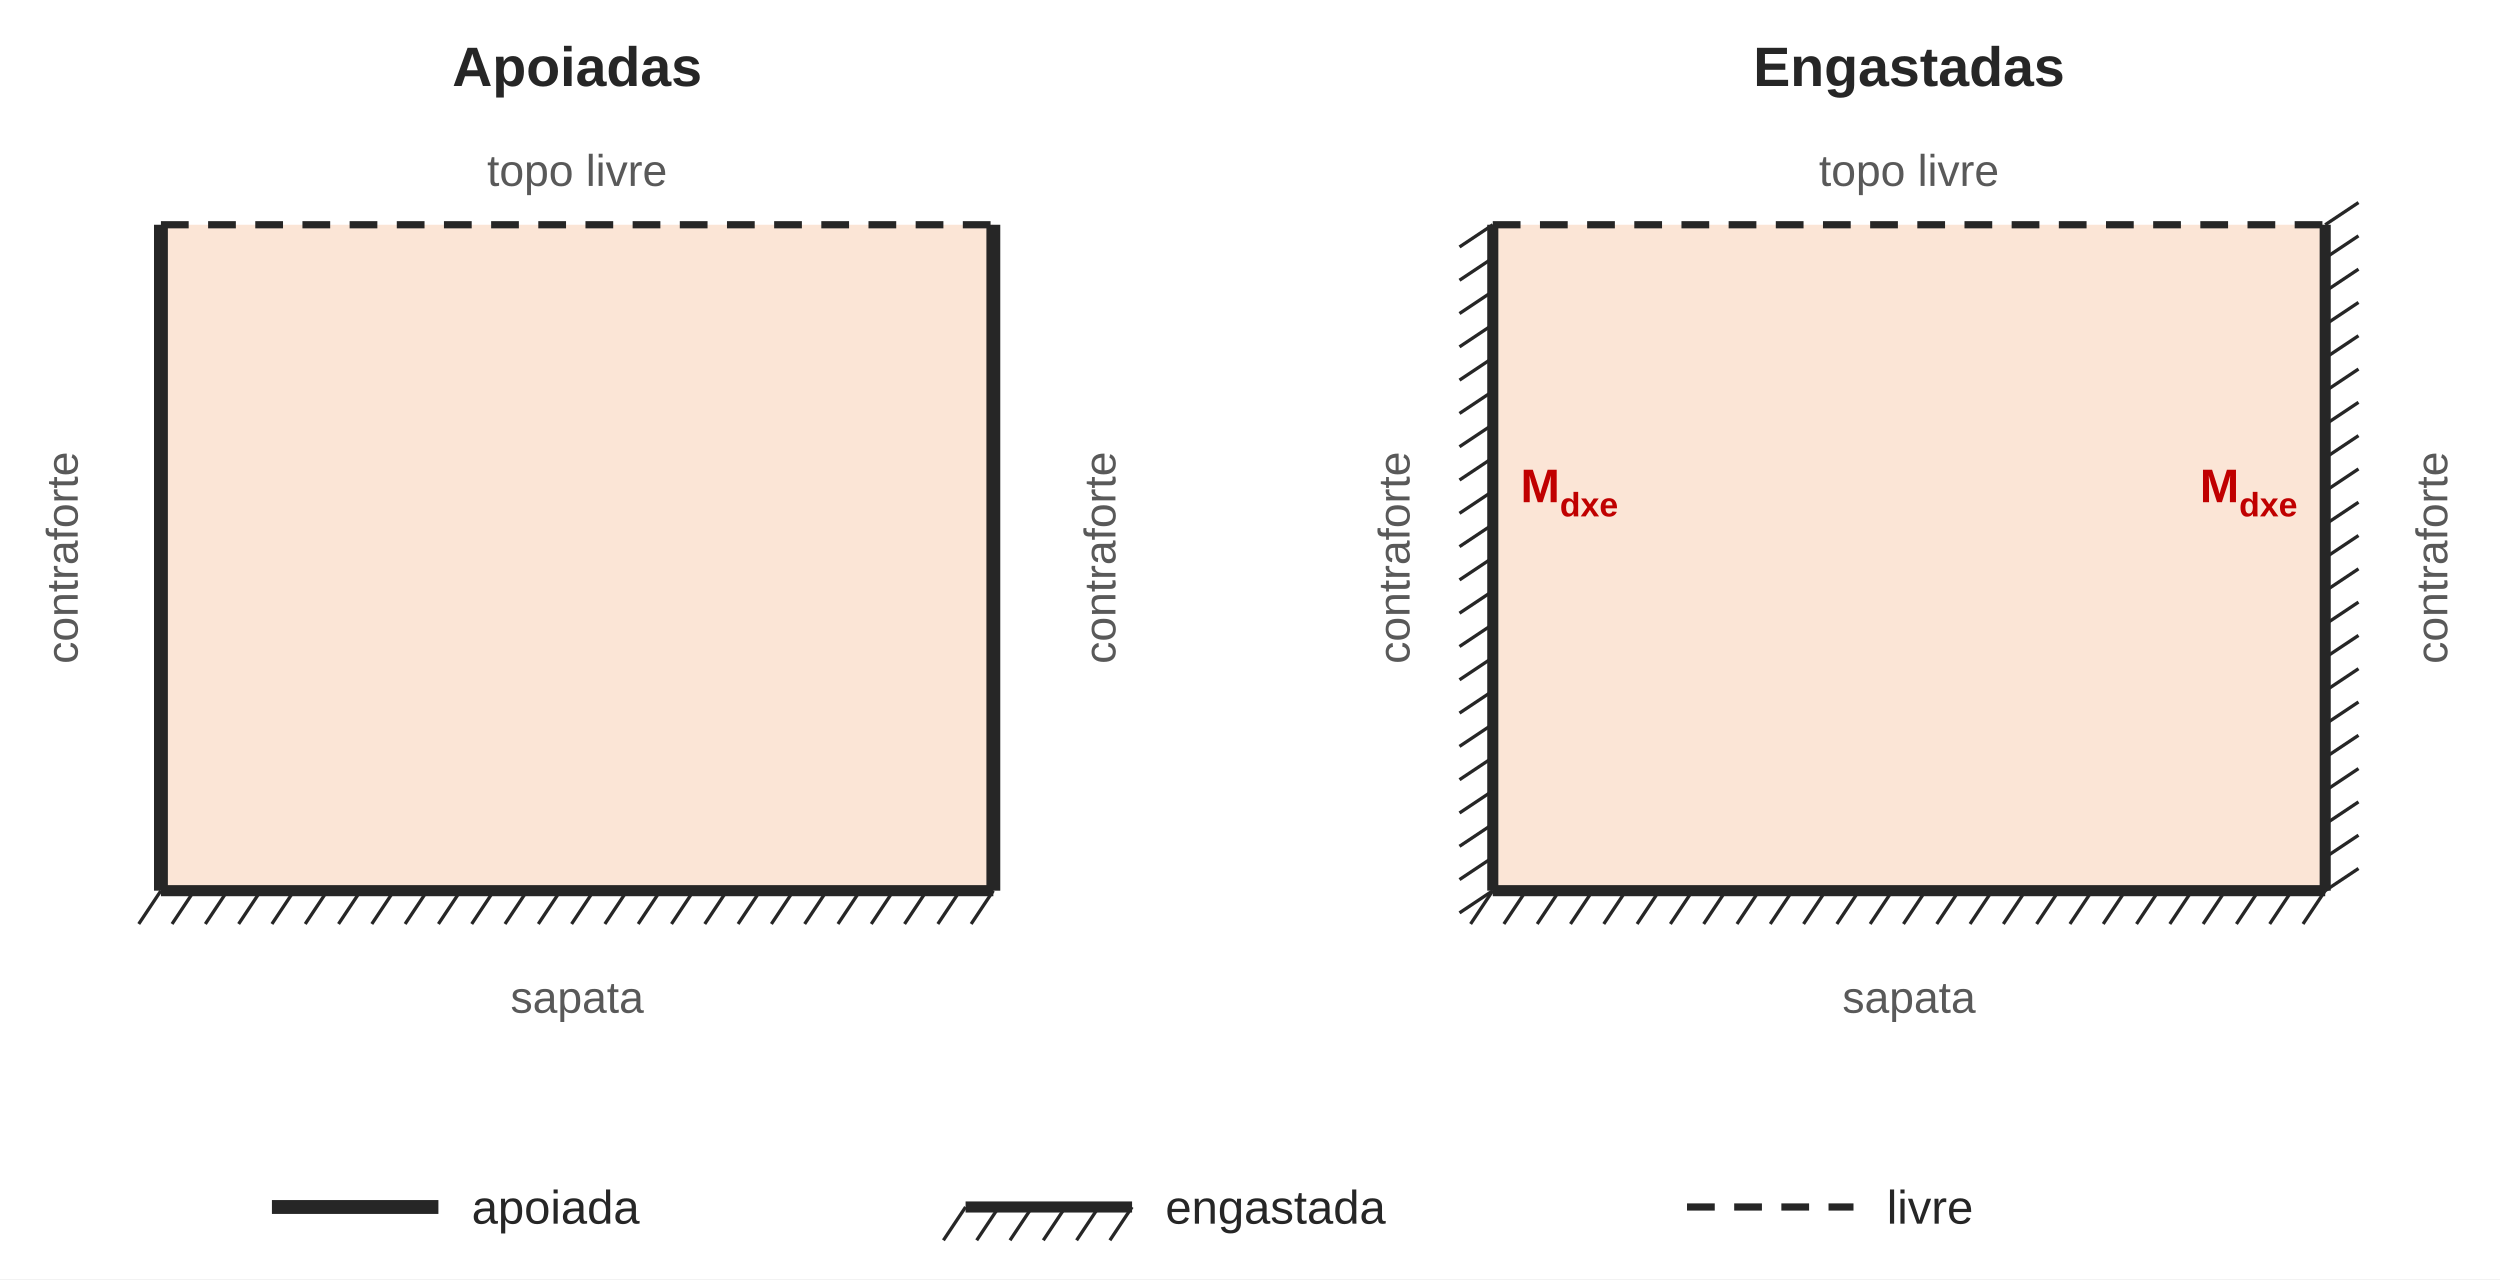
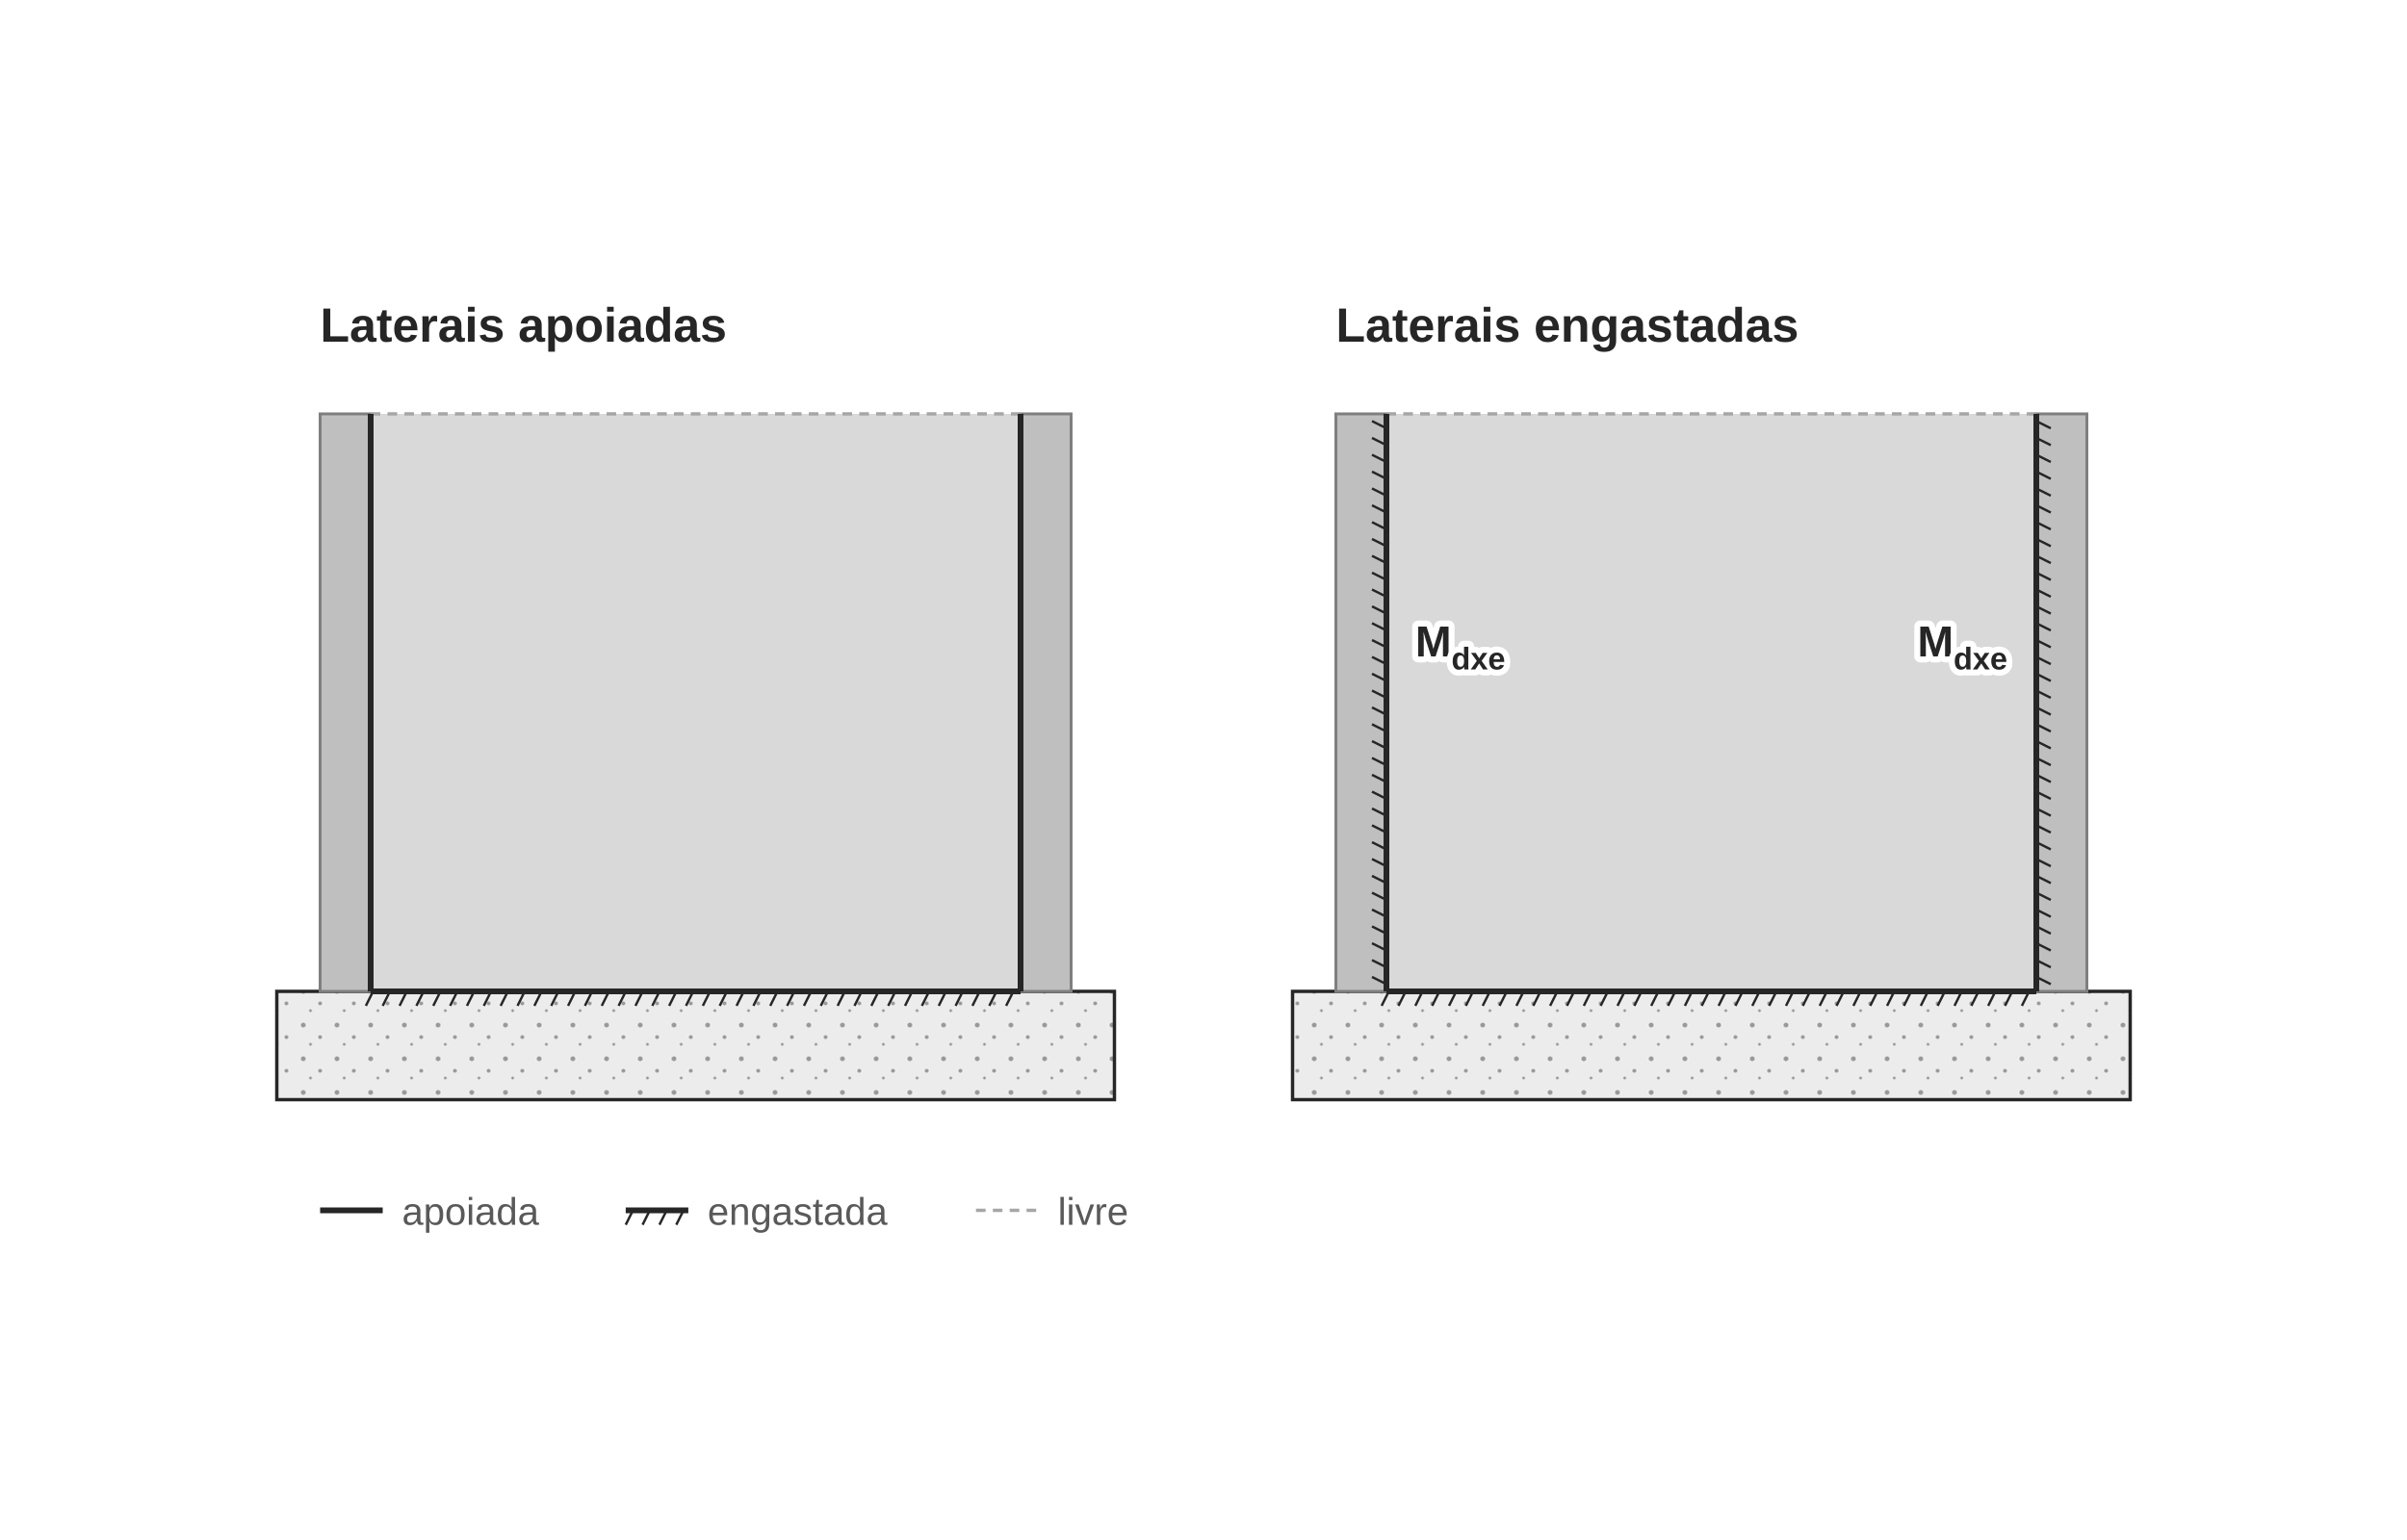
- <svg xmlns="http://www.w3.org/2000/svg" data-figura="fig19" width="901" height="461" viewBox="52 29 901 461">
+ <svg xmlns="http://www.w3.org/2000/svg" data-figura="fig19" width="1000" height="640" viewBox="-53 -2 1000 640">
  <defs>
    <marker id="fig19-arr" viewBox="0 0 10 10" refX="10" refY="5" markerWidth="7" markerHeight="7" orient="auto-start-reverse">
      <path d="M0,0 L10,5 L0,10 z" fill="#404040" />
    </marker>
    <marker id="fig19-arrL" viewBox="0 0 10 10" refX="10" refY="5" markerWidth="7" markerHeight="7" orient="auto-start-reverse">
      <path d="M0,0 L10,5 L0,10 z" fill="#c55a11" />
    </marker>
    <marker id="fig19-arrA" viewBox="0 0 10 10" refX="10" refY="5" markerWidth="7" markerHeight="7" orient="auto-start-reverse">
      <path d="M0,0 L10,5 L0,10 z" fill="#2e75b6" />
    </marker>
    <marker id="fig19-arrP" viewBox="0 0 10 10" refX="10" refY="5" markerWidth="7" markerHeight="7" orient="auto-start-reverse">
      <path d="M0,0 L10,5 L0,10 z" fill="#548235" />
    </marker>
    <marker id="fig19-tick" viewBox="0 0 10 10" refX="5" refY="5" markerWidth="9" markerHeight="9" orient="auto">
      <path d="M2,8 L8,2" stroke="#404040" stroke-width="1.5" />
    </marker>
    <pattern id="fig19-soilh" patternUnits="userSpaceOnUse" width="12" height="12" patternTransform="rotate(45)">
      <rect width="12" height="12" fill="#e8d8b9" />
      <line x1="0" y1="0" x2="0" y2="12" stroke="#8d6e3f" stroke-width="1" opacity="0.45" />
    </pattern>
    <pattern id="fig19-conc" patternUnits="userSpaceOnUse" width="14" height="14">
      <rect width="14" height="14" fill="#ececec" />
      <circle cx="3" cy="4" r="1" fill="#9a9a9a" />
      <circle cx="10" cy="9" r="0.8" fill="#9a9a9a" />
      <circle cx="6" cy="12" r="0.6" fill="#9a9a9a" />
    </pattern>
    <pattern id="fig19-brita" patternUnits="userSpaceOnUse" width="16" height="16">
      <rect width="16" height="16" fill="#f2f2f2" />
      <circle cx="4" cy="4" r="3" fill="none" stroke="#a6a6a6" stroke-width="1" />
      <circle cx="12" cy="11" r="3.4" fill="none" stroke="#a6a6a6" stroke-width="1" />
      <circle cx="3" cy="13" r="1.8" fill="none" stroke="#a6a6a6" stroke-width="1" />
    </pattern>
  </defs>
-   <rect data-fundo="" x="52" y="29" width="901" height="461" fill="#ffffff" />
+   <rect data-fundo="" x="-53" y="-2" width="1000" height="640" fill="#ffffff" />
  <g id="fig19-conteudo">
-     <rect x="110.00" y="110.00" width="300.00" height="240.00" fill="#fbe5d6" stroke="none" stroke-width="1.2" />
-     <line x1="110.00" y1="350.00" x2="410.00" y2="350.00" stroke="#262626" stroke-width="4" />
-     <line x1="110.00" y1="350.00" x2="102.00" y2="362.00" stroke="#262626" stroke-width="1.2" />
-     <line x1="122.00" y1="350.00" x2="114.00" y2="362.00" stroke="#262626" stroke-width="1.2" />
-     <line x1="134.00" y1="350.00" x2="126.00" y2="362.00" stroke="#262626" stroke-width="1.2" />
-     <line x1="146.00" y1="350.00" x2="138.00" y2="362.00" stroke="#262626" stroke-width="1.2" />
-     <line x1="158.00" y1="350.00" x2="150.00" y2="362.00" stroke="#262626" stroke-width="1.2" />
-     <line x1="170.00" y1="350.00" x2="162.00" y2="362.00" stroke="#262626" stroke-width="1.2" />
-     <line x1="182.00" y1="350.00" x2="174.00" y2="362.00" stroke="#262626" stroke-width="1.2" />
-     <line x1="194.00" y1="350.00" x2="186.00" y2="362.00" stroke="#262626" stroke-width="1.2" />
-     <line x1="206.00" y1="350.00" x2="198.00" y2="362.00" stroke="#262626" stroke-width="1.2" />
-     <line x1="218.00" y1="350.00" x2="210.00" y2="362.00" stroke="#262626" stroke-width="1.2" />
-     <line x1="230.00" y1="350.00" x2="222.00" y2="362.00" stroke="#262626" stroke-width="1.2" />
-     <line x1="242.00" y1="350.00" x2="234.00" y2="362.00" stroke="#262626" stroke-width="1.2" />
-     <line x1="254.00" y1="350.00" x2="246.00" y2="362.00" stroke="#262626" stroke-width="1.2" />
-     <line x1="266.00" y1="350.00" x2="258.00" y2="362.00" stroke="#262626" stroke-width="1.2" />
-     <line x1="278.00" y1="350.00" x2="270.00" y2="362.00" stroke="#262626" stroke-width="1.2" />
-     <line x1="290.00" y1="350.00" x2="282.00" y2="362.00" stroke="#262626" stroke-width="1.2" />
-     <line x1="302.00" y1="350.00" x2="294.00" y2="362.00" stroke="#262626" stroke-width="1.2" />
-     <line x1="314.00" y1="350.00" x2="306.00" y2="362.00" stroke="#262626" stroke-width="1.2" />
-     <line x1="326.00" y1="350.00" x2="318.00" y2="362.00" stroke="#262626" stroke-width="1.2" />
-     <line x1="338.00" y1="350.00" x2="330.00" y2="362.00" stroke="#262626" stroke-width="1.2" />
-     <line x1="350.00" y1="350.00" x2="342.00" y2="362.00" stroke="#262626" stroke-width="1.2" />
-     <line x1="362.00" y1="350.00" x2="354.00" y2="362.00" stroke="#262626" stroke-width="1.2" />
-     <line x1="374.00" y1="350.00" x2="366.00" y2="362.00" stroke="#262626" stroke-width="1.2" />
-     <line x1="386.00" y1="350.00" x2="378.00" y2="362.00" stroke="#262626" stroke-width="1.2" />
-     <line x1="398.00" y1="350.00" x2="390.00" y2="362.00" stroke="#262626" stroke-width="1.2" />
-     <line x1="410.00" y1="350.00" x2="402.00" y2="362.00" stroke="#262626" stroke-width="1.2" />
-     <line x1="110.00" y1="110.00" x2="410.00" y2="110.00" stroke="#262626" stroke-width="2.6" stroke-dasharray="10,7" />
-     <g data-campo="lat_pan">
-       <line x1="110.00" y1="110.00" x2="110.00" y2="350.00" stroke="#262626" stroke-width="5" />
-       <line x1="410.00" y1="110.00" x2="410.00" y2="350.00" stroke="#262626" stroke-width="5" />
-       <text x="260.00" y="60.00" font-size="20" text-anchor="middle" fill="#262626" font-weight="bold" style="font-family:Arial,'DejaVu Sans',sans-serif;">Apoiadas</text>
-     </g>
-     <text x="260.00" y="96.00" font-size="16" text-anchor="middle" fill="#595959" font-weight="normal" style="font-family:Arial,'DejaVu Sans',sans-serif;">topo livre</text>
-     <text x="260.00" y="394.00" font-size="16" text-anchor="middle" fill="#595959" font-weight="normal" style="font-family:Arial,'DejaVu Sans',sans-serif;">sapata</text>
-     <text x="80.00" y="230.00" font-size="16" text-anchor="middle" fill="#595959" font-weight="normal" style="font-family:Arial,'DejaVu Sans',sans-serif;" transform="rotate(-90 80.00 230.00)">contraforte</text>
-     <text x="454.00" y="230.00" font-size="16" text-anchor="middle" fill="#595959" font-weight="normal" style="font-family:Arial,'DejaVu Sans',sans-serif;" transform="rotate(-90 454.00 230.00)">contraforte</text>
-     <rect x="590.00" y="110.00" width="300.00" height="240.00" fill="#fbe5d6" stroke="none" stroke-width="1.2" />
-     <line x1="590.00" y1="350.00" x2="890.00" y2="350.00" stroke="#262626" stroke-width="4" />
-     <line x1="590.00" y1="350.00" x2="582.00" y2="362.00" stroke="#262626" stroke-width="1.2" />
-     <line x1="602.00" y1="350.00" x2="594.00" y2="362.00" stroke="#262626" stroke-width="1.2" />
-     <line x1="614.00" y1="350.00" x2="606.00" y2="362.00" stroke="#262626" stroke-width="1.2" />
-     <line x1="626.00" y1="350.00" x2="618.00" y2="362.00" stroke="#262626" stroke-width="1.2" />
-     <line x1="638.00" y1="350.00" x2="630.00" y2="362.00" stroke="#262626" stroke-width="1.2" />
-     <line x1="650.00" y1="350.00" x2="642.00" y2="362.00" stroke="#262626" stroke-width="1.2" />
-     <line x1="662.00" y1="350.00" x2="654.00" y2="362.00" stroke="#262626" stroke-width="1.2" />
-     <line x1="674.00" y1="350.00" x2="666.00" y2="362.00" stroke="#262626" stroke-width="1.2" />
-     <line x1="686.00" y1="350.00" x2="678.00" y2="362.00" stroke="#262626" stroke-width="1.2" />
-     <line x1="698.00" y1="350.00" x2="690.00" y2="362.00" stroke="#262626" stroke-width="1.2" />
-     <line x1="710.00" y1="350.00" x2="702.00" y2="362.00" stroke="#262626" stroke-width="1.2" />
-     <line x1="722.00" y1="350.00" x2="714.00" y2="362.00" stroke="#262626" stroke-width="1.2" />
-     <line x1="734.00" y1="350.00" x2="726.00" y2="362.00" stroke="#262626" stroke-width="1.2" />
-     <line x1="746.00" y1="350.00" x2="738.00" y2="362.00" stroke="#262626" stroke-width="1.2" />
-     <line x1="758.00" y1="350.00" x2="750.00" y2="362.00" stroke="#262626" stroke-width="1.2" />
-     <line x1="770.00" y1="350.00" x2="762.00" y2="362.00" stroke="#262626" stroke-width="1.2" />
-     <line x1="782.00" y1="350.00" x2="774.00" y2="362.00" stroke="#262626" stroke-width="1.2" />
-     <line x1="794.00" y1="350.00" x2="786.00" y2="362.00" stroke="#262626" stroke-width="1.2" />
-     <line x1="806.00" y1="350.00" x2="798.00" y2="362.00" stroke="#262626" stroke-width="1.2" />
-     <line x1="818.00" y1="350.00" x2="810.00" y2="362.00" stroke="#262626" stroke-width="1.2" />
-     <line x1="830.00" y1="350.00" x2="822.00" y2="362.00" stroke="#262626" stroke-width="1.2" />
-     <line x1="842.00" y1="350.00" x2="834.00" y2="362.00" stroke="#262626" stroke-width="1.2" />
-     <line x1="854.00" y1="350.00" x2="846.00" y2="362.00" stroke="#262626" stroke-width="1.2" />
-     <line x1="866.00" y1="350.00" x2="858.00" y2="362.00" stroke="#262626" stroke-width="1.2" />
-     <line x1="878.00" y1="350.00" x2="870.00" y2="362.00" stroke="#262626" stroke-width="1.2" />
-     <line x1="890.00" y1="350.00" x2="882.00" y2="362.00" stroke="#262626" stroke-width="1.2" />
-     <line x1="590.00" y1="110.00" x2="890.00" y2="110.00" stroke="#262626" stroke-width="2.6" stroke-dasharray="10,7" />
-     <g data-campo="lat_pan">
-       <line x1="590.00" y1="110.00" x2="590.00" y2="350.00" stroke="#262626" stroke-width="4" />
-       <line x1="590.00" y1="110.00" x2="578.00" y2="118.00" stroke="#262626" stroke-width="1.2" />
-       <line x1="590.00" y1="122.00" x2="578.00" y2="130.00" stroke="#262626" stroke-width="1.2" />
-       <line x1="590.00" y1="134.00" x2="578.00" y2="142.00" stroke="#262626" stroke-width="1.2" />
-       <line x1="590.00" y1="146.00" x2="578.00" y2="154.00" stroke="#262626" stroke-width="1.2" />
-       <line x1="590.00" y1="158.00" x2="578.00" y2="166.00" stroke="#262626" stroke-width="1.2" />
-       <line x1="590.00" y1="170.00" x2="578.00" y2="178.00" stroke="#262626" stroke-width="1.2" />
-       <line x1="590.00" y1="182.00" x2="578.00" y2="190.00" stroke="#262626" stroke-width="1.2" />
-       <line x1="590.00" y1="194.00" x2="578.00" y2="202.00" stroke="#262626" stroke-width="1.2" />
-       <line x1="590.00" y1="206.00" x2="578.00" y2="214.00" stroke="#262626" stroke-width="1.2" />
-       <line x1="590.00" y1="218.00" x2="578.00" y2="226.00" stroke="#262626" stroke-width="1.2" />
-       <line x1="590.00" y1="230.00" x2="578.00" y2="238.00" stroke="#262626" stroke-width="1.2" />
-       <line x1="590.00" y1="242.00" x2="578.00" y2="250.00" stroke="#262626" stroke-width="1.2" />
-       <line x1="590.00" y1="254.00" x2="578.00" y2="262.00" stroke="#262626" stroke-width="1.2" />
-       <line x1="590.00" y1="266.00" x2="578.00" y2="274.00" stroke="#262626" stroke-width="1.2" />
-       <line x1="590.00" y1="278.00" x2="578.00" y2="286.00" stroke="#262626" stroke-width="1.2" />
-       <line x1="590.00" y1="290.00" x2="578.00" y2="298.00" stroke="#262626" stroke-width="1.2" />
-       <line x1="590.00" y1="302.00" x2="578.00" y2="310.00" stroke="#262626" stroke-width="1.2" />
-       <line x1="590.00" y1="314.00" x2="578.00" y2="322.00" stroke="#262626" stroke-width="1.2" />
-       <line x1="590.00" y1="326.00" x2="578.00" y2="334.00" stroke="#262626" stroke-width="1.2" />
-       <line x1="590.00" y1="338.00" x2="578.00" y2="346.00" stroke="#262626" stroke-width="1.2" />
-       <line x1="590.00" y1="350.00" x2="578.00" y2="358.00" stroke="#262626" stroke-width="1.2" />
-       <line x1="890.00" y1="350.00" x2="890.00" y2="110.00" stroke="#262626" stroke-width="4" />
-       <line x1="890.00" y1="350.00" x2="902.00" y2="342.00" stroke="#262626" stroke-width="1.2" />
-       <line x1="890.00" y1="338.00" x2="902.00" y2="330.00" stroke="#262626" stroke-width="1.2" />
-       <line x1="890.00" y1="326.00" x2="902.00" y2="318.00" stroke="#262626" stroke-width="1.2" />
-       <line x1="890.00" y1="314.00" x2="902.00" y2="306.00" stroke="#262626" stroke-width="1.2" />
-       <line x1="890.00" y1="302.00" x2="902.00" y2="294.00" stroke="#262626" stroke-width="1.2" />
-       <line x1="890.00" y1="290.00" x2="902.00" y2="282.00" stroke="#262626" stroke-width="1.2" />
-       <line x1="890.00" y1="278.00" x2="902.00" y2="270.00" stroke="#262626" stroke-width="1.2" />
-       <line x1="890.00" y1="266.00" x2="902.00" y2="258.00" stroke="#262626" stroke-width="1.2" />
-       <line x1="890.00" y1="254.00" x2="902.00" y2="246.00" stroke="#262626" stroke-width="1.2" />
-       <line x1="890.00" y1="242.00" x2="902.00" y2="234.00" stroke="#262626" stroke-width="1.2" />
-       <line x1="890.00" y1="230.00" x2="902.00" y2="222.00" stroke="#262626" stroke-width="1.2" />
-       <line x1="890.00" y1="218.00" x2="902.00" y2="210.00" stroke="#262626" stroke-width="1.2" />
-       <line x1="890.00" y1="206.00" x2="902.00" y2="198.00" stroke="#262626" stroke-width="1.2" />
-       <line x1="890.00" y1="194.00" x2="902.00" y2="186.00" stroke="#262626" stroke-width="1.2" />
-       <line x1="890.00" y1="182.00" x2="902.00" y2="174.00" stroke="#262626" stroke-width="1.2" />
-       <line x1="890.00" y1="170.00" x2="902.00" y2="162.00" stroke="#262626" stroke-width="1.2" />
-       <line x1="890.00" y1="158.00" x2="902.00" y2="150.00" stroke="#262626" stroke-width="1.2" />
-       <line x1="890.00" y1="146.00" x2="902.00" y2="138.00" stroke="#262626" stroke-width="1.2" />
-       <line x1="890.00" y1="134.00" x2="902.00" y2="126.00" stroke="#262626" stroke-width="1.2" />
-       <line x1="890.00" y1="122.00" x2="902.00" y2="114.00" stroke="#262626" stroke-width="1.2" />
-       <line x1="890.00" y1="110.00" x2="902.00" y2="102.00" stroke="#262626" stroke-width="1.2" />
-       <text x="600.00" y="210.00" font-size="17" text-anchor="start" fill="#c00000" font-weight="bold" style="font-family:Arial,'DejaVu Sans',sans-serif;">M<tspan dy="5.1" font-size="12.2">dxe</tspan>
+     <rect x="62.00" y="410.00" width="348.00" height="45.00" fill="url(#fig19-conc)" stroke="#262626" stroke-width="1.4" />
+     <g data-campo="lat_pan">
+       <rect x="80.00" y="170.00" width="21.00" height="240.00" fill="#bfbfbf" stroke="#7f7f7f" stroke-width="1.2" />
+       <rect x="371.00" y="170.00" width="21.00" height="240.00" fill="#bfbfbf" stroke="#7f7f7f" stroke-width="1.2" />
+     </g>
+     <rect x="101.00" y="170.00" width="270.00" height="240.00" fill="#d9d9d9" stroke="none" stroke-width="1.2" />
+     <line x1="371.00" y1="410.00" x2="101.00" y2="410.00" stroke="#262626" stroke-width="2.4" />
+     <line x1="368.00" y1="410.00" x2="365.00" y2="416.00" stroke="#262626" stroke-width="1" />
+     <line x1="361.00" y1="410.00" x2="358.00" y2="416.00" stroke="#262626" stroke-width="1" />
+     <line x1="354.00" y1="410.00" x2="351.00" y2="416.00" stroke="#262626" stroke-width="1" />
+     <line x1="347.00" y1="410.00" x2="344.00" y2="416.00" stroke="#262626" stroke-width="1" />
+     <line x1="340.00" y1="410.00" x2="337.00" y2="416.00" stroke="#262626" stroke-width="1" />
+     <line x1="333.00" y1="410.00" x2="330.00" y2="416.00" stroke="#262626" stroke-width="1" />
+     <line x1="326.00" y1="410.00" x2="323.00" y2="416.00" stroke="#262626" stroke-width="1" />
+     <line x1="319.00" y1="410.00" x2="316.00" y2="416.00" stroke="#262626" stroke-width="1" />
+     <line x1="312.00" y1="410.00" x2="309.00" y2="416.00" stroke="#262626" stroke-width="1" />
+     <line x1="305.00" y1="410.00" x2="302.00" y2="416.00" stroke="#262626" stroke-width="1" />
+     <line x1="298.00" y1="410.00" x2="295.00" y2="416.00" stroke="#262626" stroke-width="1" />
+     <line x1="291.00" y1="410.00" x2="288.00" y2="416.00" stroke="#262626" stroke-width="1" />
+     <line x1="284.00" y1="410.00" x2="281.00" y2="416.00" stroke="#262626" stroke-width="1" />
+     <line x1="277.00" y1="410.00" x2="274.00" y2="416.00" stroke="#262626" stroke-width="1" />
+     <line x1="270.00" y1="410.00" x2="267.00" y2="416.00" stroke="#262626" stroke-width="1" />
+     <line x1="263.00" y1="410.00" x2="260.00" y2="416.00" stroke="#262626" stroke-width="1" />
+     <line x1="256.00" y1="410.00" x2="253.00" y2="416.00" stroke="#262626" stroke-width="1" />
+     <line x1="249.00" y1="410.00" x2="246.00" y2="416.00" stroke="#262626" stroke-width="1" />
+     <line x1="242.00" y1="410.00" x2="239.00" y2="416.00" stroke="#262626" stroke-width="1" />
+     <line x1="235.00" y1="410.00" x2="232.00" y2="416.00" stroke="#262626" stroke-width="1" />
+     <line x1="228.00" y1="410.00" x2="225.00" y2="416.00" stroke="#262626" stroke-width="1" />
+     <line x1="221.00" y1="410.00" x2="218.00" y2="416.00" stroke="#262626" stroke-width="1" />
+     <line x1="214.00" y1="410.00" x2="211.00" y2="416.00" stroke="#262626" stroke-width="1" />
+     <line x1="207.00" y1="410.00" x2="204.00" y2="416.00" stroke="#262626" stroke-width="1" />
+     <line x1="200.00" y1="410.00" x2="197.00" y2="416.00" stroke="#262626" stroke-width="1" />
+     <line x1="193.00" y1="410.00" x2="190.00" y2="416.00" stroke="#262626" stroke-width="1" />
+     <line x1="186.00" y1="410.00" x2="183.00" y2="416.00" stroke="#262626" stroke-width="1" />
+     <line x1="179.00" y1="410.00" x2="176.00" y2="416.00" stroke="#262626" stroke-width="1" />
+     <line x1="172.00" y1="410.00" x2="169.00" y2="416.00" stroke="#262626" stroke-width="1" />
+     <line x1="165.00" y1="410.00" x2="162.00" y2="416.00" stroke="#262626" stroke-width="1" />
+     <line x1="158.00" y1="410.00" x2="155.00" y2="416.00" stroke="#262626" stroke-width="1" />
+     <line x1="151.00" y1="410.00" x2="148.00" y2="416.00" stroke="#262626" stroke-width="1" />
+     <line x1="144.00" y1="410.00" x2="141.00" y2="416.00" stroke="#262626" stroke-width="1" />
+     <line x1="137.00" y1="410.00" x2="134.00" y2="416.00" stroke="#262626" stroke-width="1" />
+     <line x1="130.00" y1="410.00" x2="127.00" y2="416.00" stroke="#262626" stroke-width="1" />
+     <line x1="123.00" y1="410.00" x2="120.00" y2="416.00" stroke="#262626" stroke-width="1" />
+     <line x1="116.00" y1="410.00" x2="113.00" y2="416.00" stroke="#262626" stroke-width="1" />
+     <line x1="109.00" y1="410.00" x2="106.00" y2="416.00" stroke="#262626" stroke-width="1" />
+     <line x1="102.00" y1="410.00" x2="99.00" y2="416.00" stroke="#262626" stroke-width="1" />
+     <line x1="101.00" y1="170.00" x2="371.00" y2="170.00" stroke="#a6a6a6" stroke-width="1.4" stroke-dasharray="4,3" />
+     <g data-campo="lat_pan">
+       <line x1="101.00" y1="410.00" x2="101.00" y2="170.00" stroke="#262626" stroke-width="2.4" />
+       <line x1="371.00" y1="170.00" x2="371.00" y2="410.00" stroke="#262626" stroke-width="2.4" />
+       <text x="80.00" y="140.00" font-size="20" text-anchor="start" fill="#262626" font-weight="bold" style="font-family:Arial,'DejaVu Sans',sans-serif;">Laterais apoiadas</text>
+     </g>
+     <rect x="484.00" y="410.00" width="348.00" height="45.00" fill="url(#fig19-conc)" stroke="#262626" stroke-width="1.4" />
+     <g data-campo="lat_pan">
+       <rect x="502.00" y="170.00" width="21.00" height="240.00" fill="#bfbfbf" stroke="#7f7f7f" stroke-width="1.2" />
+       <rect x="793.00" y="170.00" width="21.00" height="240.00" fill="#bfbfbf" stroke="#7f7f7f" stroke-width="1.2" />
+     </g>
+     <rect x="523.00" y="170.00" width="270.00" height="240.00" fill="#d9d9d9" stroke="none" stroke-width="1.2" />
+     <line x1="793.00" y1="410.00" x2="523.00" y2="410.00" stroke="#262626" stroke-width="2.4" />
+     <line x1="790.00" y1="410.00" x2="787.00" y2="416.00" stroke="#262626" stroke-width="1" />
+     <line x1="783.00" y1="410.00" x2="780.00" y2="416.00" stroke="#262626" stroke-width="1" />
+     <line x1="776.00" y1="410.00" x2="773.00" y2="416.00" stroke="#262626" stroke-width="1" />
+     <line x1="769.00" y1="410.00" x2="766.00" y2="416.00" stroke="#262626" stroke-width="1" />
+     <line x1="762.00" y1="410.00" x2="759.00" y2="416.00" stroke="#262626" stroke-width="1" />
+     <line x1="755.00" y1="410.00" x2="752.00" y2="416.00" stroke="#262626" stroke-width="1" />
+     <line x1="748.00" y1="410.00" x2="745.00" y2="416.00" stroke="#262626" stroke-width="1" />
+     <line x1="741.00" y1="410.00" x2="738.00" y2="416.00" stroke="#262626" stroke-width="1" />
+     <line x1="734.00" y1="410.00" x2="731.00" y2="416.00" stroke="#262626" stroke-width="1" />
+     <line x1="727.00" y1="410.00" x2="724.00" y2="416.00" stroke="#262626" stroke-width="1" />
+     <line x1="720.00" y1="410.00" x2="717.00" y2="416.00" stroke="#262626" stroke-width="1" />
+     <line x1="713.00" y1="410.00" x2="710.00" y2="416.00" stroke="#262626" stroke-width="1" />
+     <line x1="706.00" y1="410.00" x2="703.00" y2="416.00" stroke="#262626" stroke-width="1" />
+     <line x1="699.00" y1="410.00" x2="696.00" y2="416.00" stroke="#262626" stroke-width="1" />
+     <line x1="692.00" y1="410.00" x2="689.00" y2="416.00" stroke="#262626" stroke-width="1" />
+     <line x1="685.00" y1="410.00" x2="682.00" y2="416.00" stroke="#262626" stroke-width="1" />
+     <line x1="678.00" y1="410.00" x2="675.00" y2="416.00" stroke="#262626" stroke-width="1" />
+     <line x1="671.00" y1="410.00" x2="668.00" y2="416.00" stroke="#262626" stroke-width="1" />
+     <line x1="664.00" y1="410.00" x2="661.00" y2="416.00" stroke="#262626" stroke-width="1" />
+     <line x1="657.00" y1="410.00" x2="654.00" y2="416.00" stroke="#262626" stroke-width="1" />
+     <line x1="650.00" y1="410.00" x2="647.00" y2="416.00" stroke="#262626" stroke-width="1" />
+     <line x1="643.00" y1="410.00" x2="640.00" y2="416.00" stroke="#262626" stroke-width="1" />
+     <line x1="636.00" y1="410.00" x2="633.00" y2="416.00" stroke="#262626" stroke-width="1" />
+     <line x1="629.00" y1="410.00" x2="626.00" y2="416.00" stroke="#262626" stroke-width="1" />
+     <line x1="622.00" y1="410.00" x2="619.00" y2="416.00" stroke="#262626" stroke-width="1" />
+     <line x1="615.00" y1="410.00" x2="612.00" y2="416.00" stroke="#262626" stroke-width="1" />
+     <line x1="608.00" y1="410.00" x2="605.00" y2="416.00" stroke="#262626" stroke-width="1" />
+     <line x1="601.00" y1="410.00" x2="598.00" y2="416.00" stroke="#262626" stroke-width="1" />
+     <line x1="594.00" y1="410.00" x2="591.00" y2="416.00" stroke="#262626" stroke-width="1" />
+     <line x1="587.00" y1="410.00" x2="584.00" y2="416.00" stroke="#262626" stroke-width="1" />
+     <line x1="580.00" y1="410.00" x2="577.00" y2="416.00" stroke="#262626" stroke-width="1" />
+     <line x1="573.00" y1="410.00" x2="570.00" y2="416.00" stroke="#262626" stroke-width="1" />
+     <line x1="566.00" y1="410.00" x2="563.00" y2="416.00" stroke="#262626" stroke-width="1" />
+     <line x1="559.00" y1="410.00" x2="556.00" y2="416.00" stroke="#262626" stroke-width="1" />
+     <line x1="552.00" y1="410.00" x2="549.00" y2="416.00" stroke="#262626" stroke-width="1" />
+     <line x1="545.00" y1="410.00" x2="542.00" y2="416.00" stroke="#262626" stroke-width="1" />
+     <line x1="538.00" y1="410.00" x2="535.00" y2="416.00" stroke="#262626" stroke-width="1" />
+     <line x1="531.00" y1="410.00" x2="528.00" y2="416.00" stroke="#262626" stroke-width="1" />
+     <line x1="524.00" y1="410.00" x2="521.00" y2="416.00" stroke="#262626" stroke-width="1" />
+     <line x1="523.00" y1="170.00" x2="793.00" y2="170.00" stroke="#a6a6a6" stroke-width="1.4" stroke-dasharray="4,3" />
+     <g data-campo="lat_pan">
+       <line x1="523.00" y1="410.00" x2="523.00" y2="170.00" stroke="#262626" stroke-width="2.4" />
+       <line x1="523.00" y1="407.00" x2="517.00" y2="404.00" stroke="#262626" stroke-width="1" />
+       <line x1="523.00" y1="400.00" x2="517.00" y2="397.00" stroke="#262626" stroke-width="1" />
+       <line x1="523.00" y1="393.00" x2="517.00" y2="390.00" stroke="#262626" stroke-width="1" />
+       <line x1="523.00" y1="386.00" x2="517.00" y2="383.00" stroke="#262626" stroke-width="1" />
+       <line x1="523.00" y1="379.00" x2="517.00" y2="376.00" stroke="#262626" stroke-width="1" />
+       <line x1="523.00" y1="372.00" x2="517.00" y2="369.00" stroke="#262626" stroke-width="1" />
+       <line x1="523.00" y1="365.00" x2="517.00" y2="362.00" stroke="#262626" stroke-width="1" />
+       <line x1="523.00" y1="358.00" x2="517.00" y2="355.00" stroke="#262626" stroke-width="1" />
+       <line x1="523.00" y1="351.00" x2="517.00" y2="348.00" stroke="#262626" stroke-width="1" />
+       <line x1="523.00" y1="344.00" x2="517.00" y2="341.00" stroke="#262626" stroke-width="1" />
+       <line x1="523.00" y1="337.00" x2="517.00" y2="334.00" stroke="#262626" stroke-width="1" />
+       <line x1="523.00" y1="330.00" x2="517.00" y2="327.00" stroke="#262626" stroke-width="1" />
+       <line x1="523.00" y1="323.00" x2="517.00" y2="320.00" stroke="#262626" stroke-width="1" />
+       <line x1="523.00" y1="316.00" x2="517.00" y2="313.00" stroke="#262626" stroke-width="1" />
+       <line x1="523.00" y1="309.00" x2="517.00" y2="306.00" stroke="#262626" stroke-width="1" />
+       <line x1="523.00" y1="302.00" x2="517.00" y2="299.00" stroke="#262626" stroke-width="1" />
+       <line x1="523.00" y1="295.00" x2="517.00" y2="292.00" stroke="#262626" stroke-width="1" />
+       <line x1="523.00" y1="288.00" x2="517.00" y2="285.00" stroke="#262626" stroke-width="1" />
+       <line x1="523.00" y1="281.00" x2="517.00" y2="278.00" stroke="#262626" stroke-width="1" />
+       <line x1="523.00" y1="274.00" x2="517.00" y2="271.00" stroke="#262626" stroke-width="1" />
+       <line x1="523.00" y1="267.00" x2="517.00" y2="264.00" stroke="#262626" stroke-width="1" />
+       <line x1="523.00" y1="260.00" x2="517.00" y2="257.00" stroke="#262626" stroke-width="1" />
+       <line x1="523.00" y1="253.00" x2="517.00" y2="250.00" stroke="#262626" stroke-width="1" />
+       <line x1="523.00" y1="246.00" x2="517.00" y2="243.00" stroke="#262626" stroke-width="1" />
+       <line x1="523.00" y1="239.00" x2="517.00" y2="236.00" stroke="#262626" stroke-width="1" />
+       <line x1="523.00" y1="232.00" x2="517.00" y2="229.00" stroke="#262626" stroke-width="1" />
+       <line x1="523.00" y1="225.00" x2="517.00" y2="222.00" stroke="#262626" stroke-width="1" />
+       <line x1="523.00" y1="218.00" x2="517.00" y2="215.00" stroke="#262626" stroke-width="1" />
+       <line x1="523.00" y1="211.00" x2="517.00" y2="208.00" stroke="#262626" stroke-width="1" />
+       <line x1="523.00" y1="204.00" x2="517.00" y2="201.00" stroke="#262626" stroke-width="1" />
+       <line x1="523.00" y1="197.00" x2="517.00" y2="194.00" stroke="#262626" stroke-width="1" />
+       <line x1="523.00" y1="190.00" x2="517.00" y2="187.00" stroke="#262626" stroke-width="1" />
+       <line x1="523.00" y1="183.00" x2="517.00" y2="180.00" stroke="#262626" stroke-width="1" />
+       <line x1="523.00" y1="176.00" x2="517.00" y2="173.00" stroke="#262626" stroke-width="1" />
+       <line x1="793.00" y1="170.00" x2="793.00" y2="410.00" stroke="#262626" stroke-width="2.4" />
+       <line x1="793.00" y1="173.00" x2="799.00" y2="176.00" stroke="#262626" stroke-width="1" />
+       <line x1="793.00" y1="180.00" x2="799.00" y2="183.00" stroke="#262626" stroke-width="1" />
+       <line x1="793.00" y1="187.00" x2="799.00" y2="190.00" stroke="#262626" stroke-width="1" />
+       <line x1="793.00" y1="194.00" x2="799.00" y2="197.00" stroke="#262626" stroke-width="1" />
+       <line x1="793.00" y1="201.00" x2="799.00" y2="204.00" stroke="#262626" stroke-width="1" />
+       <line x1="793.00" y1="208.00" x2="799.00" y2="211.00" stroke="#262626" stroke-width="1" />
+       <line x1="793.00" y1="215.00" x2="799.00" y2="218.00" stroke="#262626" stroke-width="1" />
+       <line x1="793.00" y1="222.00" x2="799.00" y2="225.00" stroke="#262626" stroke-width="1" />
+       <line x1="793.00" y1="229.00" x2="799.00" y2="232.00" stroke="#262626" stroke-width="1" />
+       <line x1="793.00" y1="236.00" x2="799.00" y2="239.00" stroke="#262626" stroke-width="1" />
+       <line x1="793.00" y1="243.00" x2="799.00" y2="246.00" stroke="#262626" stroke-width="1" />
+       <line x1="793.00" y1="250.00" x2="799.00" y2="253.00" stroke="#262626" stroke-width="1" />
+       <line x1="793.00" y1="257.00" x2="799.00" y2="260.00" stroke="#262626" stroke-width="1" />
+       <line x1="793.00" y1="264.00" x2="799.00" y2="267.00" stroke="#262626" stroke-width="1" />
+       <line x1="793.00" y1="271.00" x2="799.00" y2="274.00" stroke="#262626" stroke-width="1" />
+       <line x1="793.00" y1="278.00" x2="799.00" y2="281.00" stroke="#262626" stroke-width="1" />
+       <line x1="793.00" y1="285.00" x2="799.00" y2="288.00" stroke="#262626" stroke-width="1" />
+       <line x1="793.00" y1="292.00" x2="799.00" y2="295.00" stroke="#262626" stroke-width="1" />
+       <line x1="793.00" y1="299.00" x2="799.00" y2="302.00" stroke="#262626" stroke-width="1" />
+       <line x1="793.00" y1="306.00" x2="799.00" y2="309.00" stroke="#262626" stroke-width="1" />
+       <line x1="793.00" y1="313.00" x2="799.00" y2="316.00" stroke="#262626" stroke-width="1" />
+       <line x1="793.00" y1="320.00" x2="799.00" y2="323.00" stroke="#262626" stroke-width="1" />
+       <line x1="793.00" y1="327.00" x2="799.00" y2="330.00" stroke="#262626" stroke-width="1" />
+       <line x1="793.00" y1="334.00" x2="799.00" y2="337.00" stroke="#262626" stroke-width="1" />
+       <line x1="793.00" y1="341.00" x2="799.00" y2="344.00" stroke="#262626" stroke-width="1" />
+       <line x1="793.00" y1="348.00" x2="799.00" y2="351.00" stroke="#262626" stroke-width="1" />
+       <line x1="793.00" y1="355.00" x2="799.00" y2="358.00" stroke="#262626" stroke-width="1" />
+       <line x1="793.00" y1="362.00" x2="799.00" y2="365.00" stroke="#262626" stroke-width="1" />
+       <line x1="793.00" y1="369.00" x2="799.00" y2="372.00" stroke="#262626" stroke-width="1" />
+       <line x1="793.00" y1="376.00" x2="799.00" y2="379.00" stroke="#262626" stroke-width="1" />
+       <line x1="793.00" y1="383.00" x2="799.00" y2="386.00" stroke="#262626" stroke-width="1" />
+       <line x1="793.00" y1="390.00" x2="799.00" y2="393.00" stroke="#262626" stroke-width="1" />
+       <line x1="793.00" y1="397.00" x2="799.00" y2="400.00" stroke="#262626" stroke-width="1" />
+       <line x1="793.00" y1="404.00" x2="799.00" y2="407.00" stroke="#262626" stroke-width="1" />
+       <text x="535.00" y="270.80" font-size="18" text-anchor="start" fill="#262626" font-weight="bold" style="font-family:Arial,'DejaVu Sans',sans-serif;" stroke="#ffffff" stroke-width="5" stroke-linejoin="round" paint-order="stroke">M<tspan dy="5.4" font-size="13.0">dxe</tspan>
      </text>
-       <text x="880.00" y="210.00" font-size="17" text-anchor="end" fill="#c00000" font-weight="bold" style="font-family:Arial,'DejaVu Sans',sans-serif;">M<tspan dy="5.1" font-size="12.2">dxe</tspan>
+       <text x="781.00" y="270.80" font-size="18" text-anchor="end" fill="#262626" font-weight="bold" style="font-family:Arial,'DejaVu Sans',sans-serif;" stroke="#ffffff" stroke-width="5" stroke-linejoin="round" paint-order="stroke">M<tspan dy="5.4" font-size="13.0">dxe</tspan>
      </text>
-       <text x="740.00" y="60.00" font-size="20" text-anchor="middle" fill="#262626" font-weight="bold" style="font-family:Arial,'DejaVu Sans',sans-serif;">Engastadas</text>
-     </g>
-     <text x="740.00" y="96.00" font-size="16" text-anchor="middle" fill="#595959" font-weight="normal" style="font-family:Arial,'DejaVu Sans',sans-serif;">topo livre</text>
-     <text x="740.00" y="394.00" font-size="16" text-anchor="middle" fill="#595959" font-weight="normal" style="font-family:Arial,'DejaVu Sans',sans-serif;">sapata</text>
-     <text x="560.00" y="230.00" font-size="16" text-anchor="middle" fill="#595959" font-weight="normal" style="font-family:Arial,'DejaVu Sans',sans-serif;" transform="rotate(-90 560.00 230.00)">contraforte</text>
-     <text x="934.00" y="230.00" font-size="16" text-anchor="middle" fill="#595959" font-weight="normal" style="font-family:Arial,'DejaVu Sans',sans-serif;" transform="rotate(-90 934.00 230.00)">contraforte</text>
-     <line x1="150.00" y1="464.00" x2="210.00" y2="464.00" stroke="#262626" stroke-width="5" />
-     <text x="222.00" y="470.00" font-size="17" text-anchor="start" fill="#262626" font-weight="normal" style="font-family:Arial,'DejaVu Sans',sans-serif;">apoiada</text>
-     <line x1="400.00" y1="464.00" x2="460.00" y2="464.00" stroke="#262626" stroke-width="4" />
-     <line x1="400.00" y1="464.00" x2="392.00" y2="476.00" stroke="#262626" stroke-width="1.2" />
-     <line x1="412.00" y1="464.00" x2="404.00" y2="476.00" stroke="#262626" stroke-width="1.2" />
-     <line x1="424.00" y1="464.00" x2="416.00" y2="476.00" stroke="#262626" stroke-width="1.2" />
-     <line x1="436.00" y1="464.00" x2="428.00" y2="476.00" stroke="#262626" stroke-width="1.2" />
-     <line x1="448.00" y1="464.00" x2="440.00" y2="476.00" stroke="#262626" stroke-width="1.2" />
-     <line x1="460.00" y1="464.00" x2="452.00" y2="476.00" stroke="#262626" stroke-width="1.2" />
-     <text x="472.00" y="470.00" font-size="17" text-anchor="start" fill="#262626" font-weight="normal" style="font-family:Arial,'DejaVu Sans',sans-serif;">engastada</text>
-     <line x1="660.00" y1="464.00" x2="720.00" y2="464.00" stroke="#262626" stroke-width="2.6" stroke-dasharray="10,7" />
-     <text x="732.00" y="470.00" font-size="17" text-anchor="start" fill="#262626" font-weight="normal" style="font-family:Arial,'DejaVu Sans',sans-serif;">livre</text>
+       <text x="502.00" y="140.00" font-size="20" text-anchor="start" fill="#262626" font-weight="bold" style="font-family:Arial,'DejaVu Sans',sans-serif;">Laterais engastadas</text>
+     </g>
+     <line x1="80.00" y1="501.00" x2="106.00" y2="501.00" stroke="#262626" stroke-width="2.4" />
+     <text x="114.00" y="507.00" font-size="16" text-anchor="start" fill="#595959" font-weight="normal" style="font-family:Arial,'DejaVu Sans',sans-serif;">apoiada</text>
+     <line x1="206.96" y1="501.00" x2="232.96" y2="501.00" stroke="#262626" stroke-width="2.4" />
+     <line x1="209.96" y1="501.00" x2="206.96" y2="507.00" stroke="#262626" stroke-width="1" />
+     <line x1="216.96" y1="501.00" x2="213.96" y2="507.00" stroke="#262626" stroke-width="1" />
+     <line x1="223.96" y1="501.00" x2="220.96" y2="507.00" stroke="#262626" stroke-width="1" />
+     <line x1="230.96" y1="501.00" x2="227.96" y2="507.00" stroke="#262626" stroke-width="1" />
+     <text x="240.96" y="507.00" font-size="16" text-anchor="start" fill="#595959" font-weight="normal" style="font-family:Arial,'DejaVu Sans',sans-serif;">engastada</text>
+     <line x1="352.48" y1="501.00" x2="378.48" y2="501.00" stroke="#a6a6a6" stroke-width="1.4" stroke-dasharray="4,3" />
+     <text x="386.48" y="507.00" font-size="16" text-anchor="start" fill="#595959" font-weight="normal" style="font-family:Arial,'DejaVu Sans',sans-serif;">livre</text>
  </g>
</svg>
